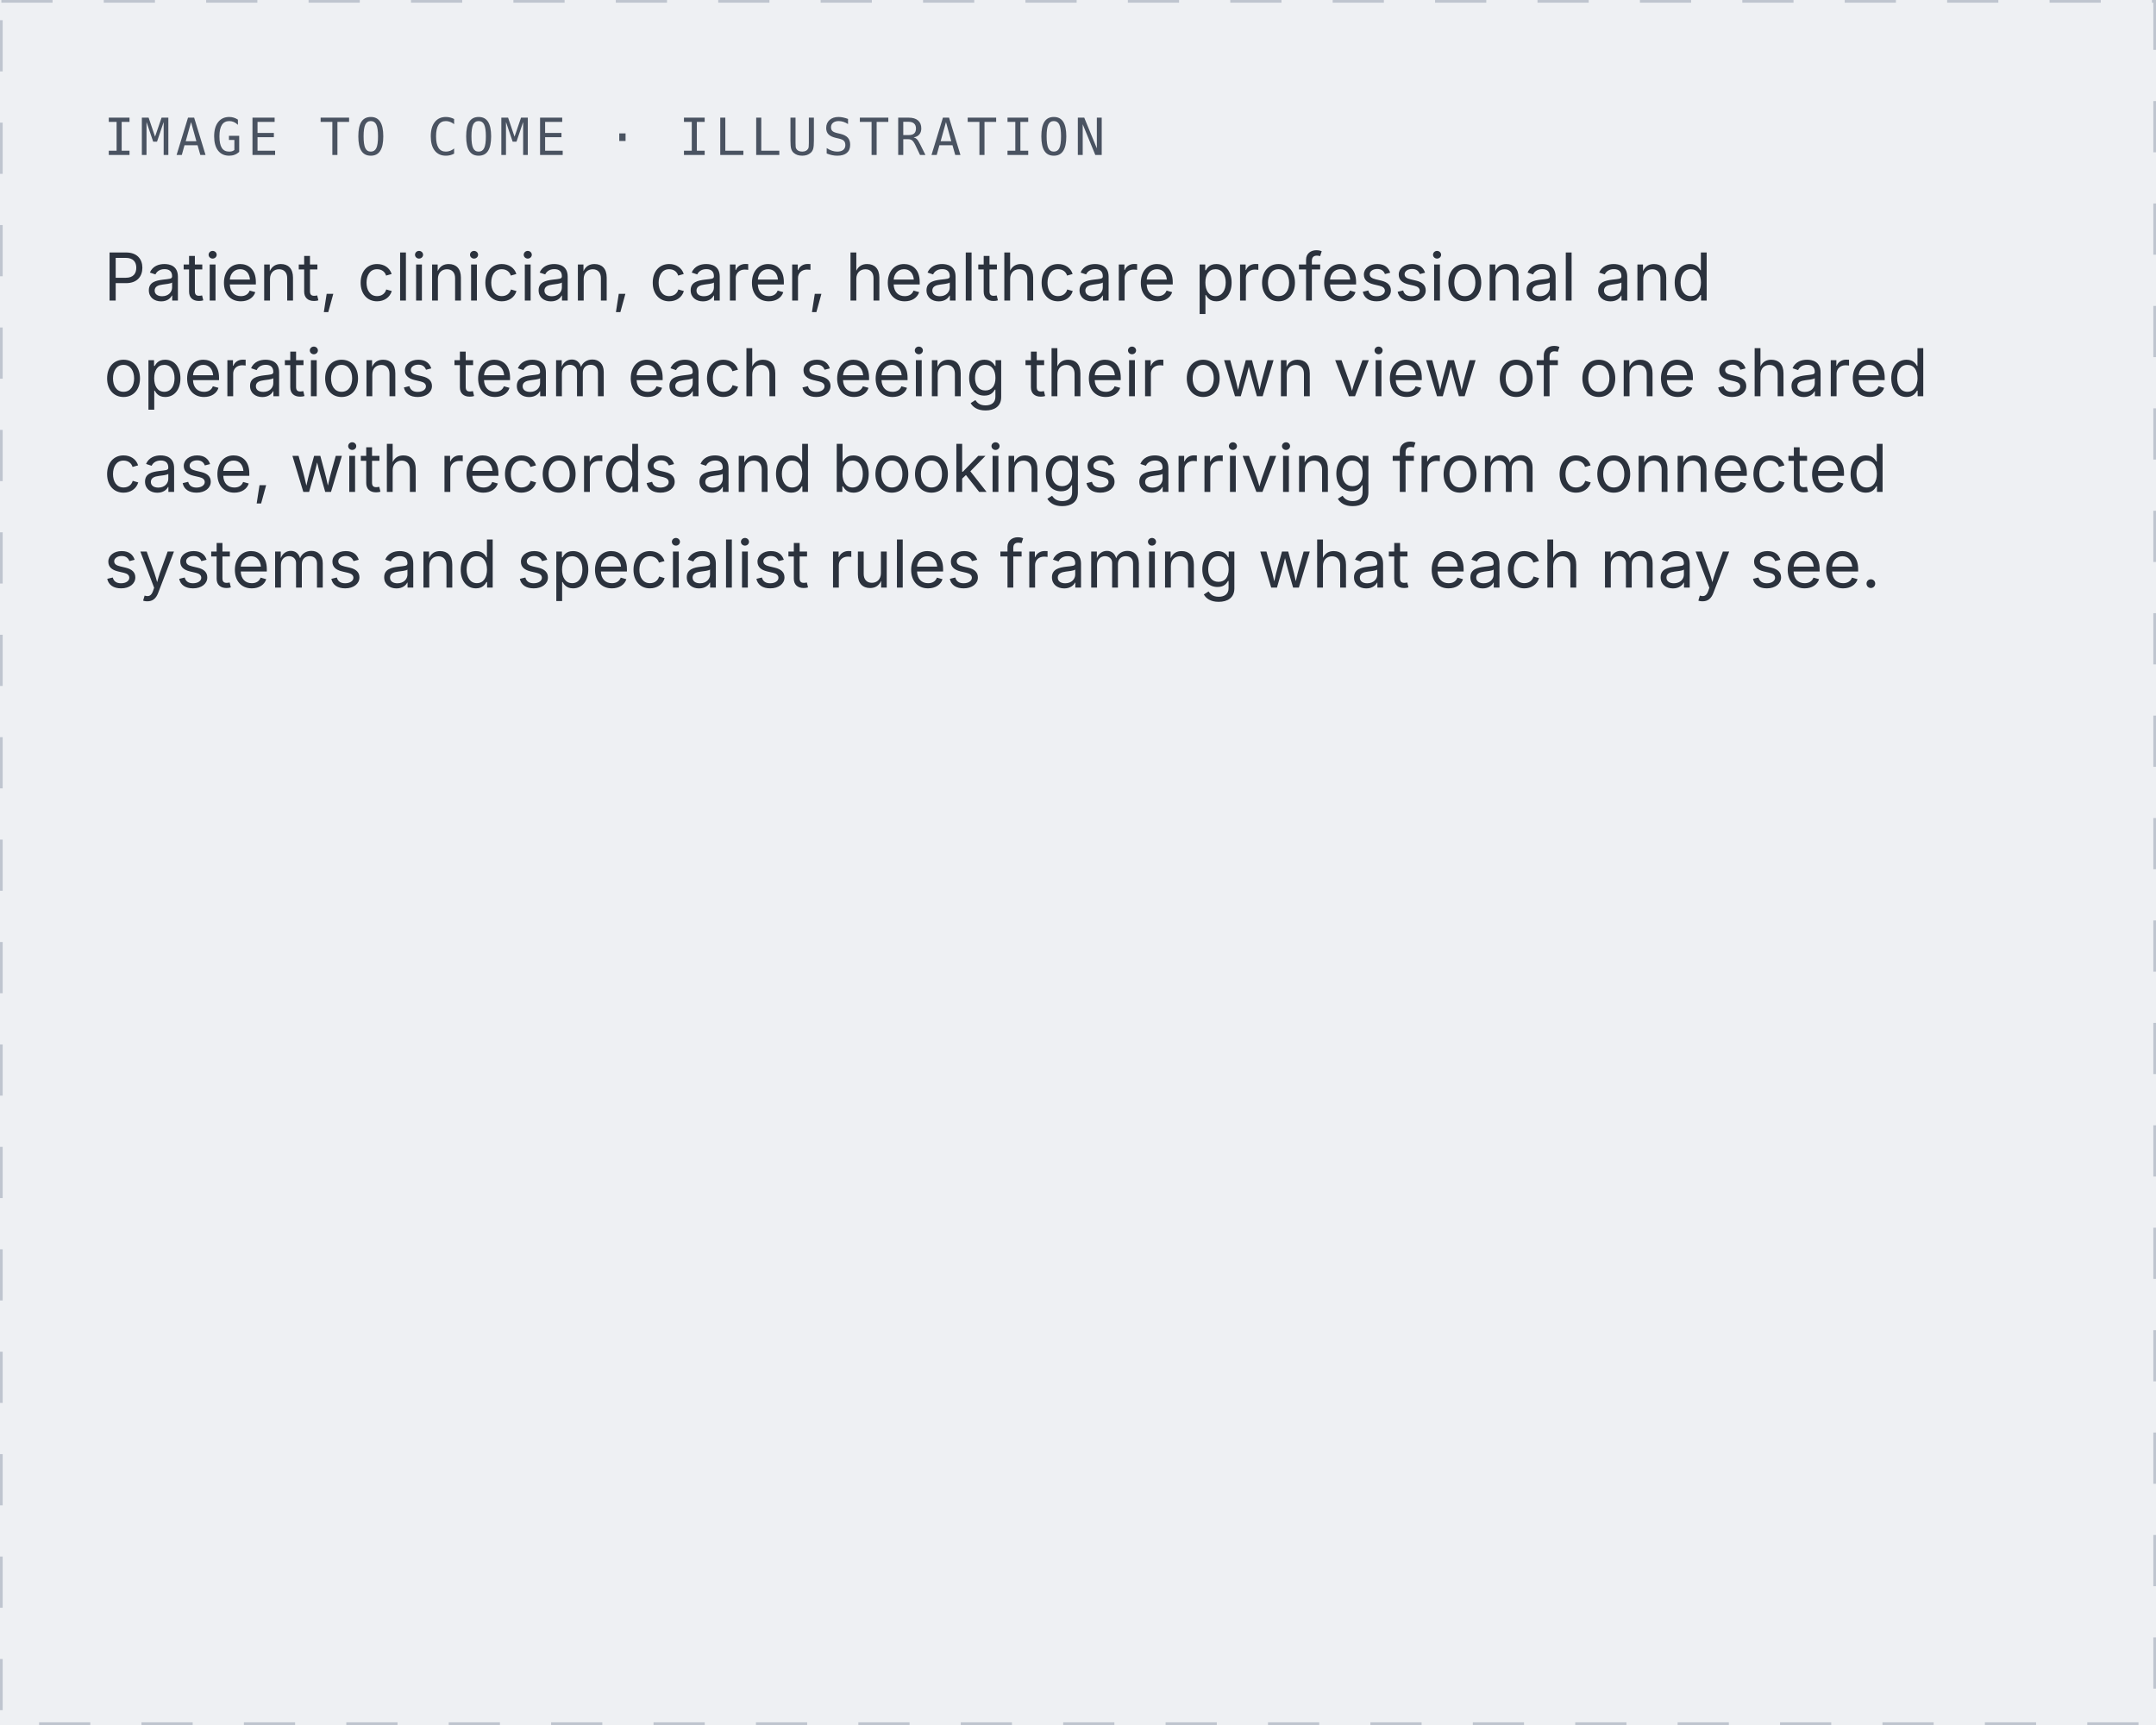
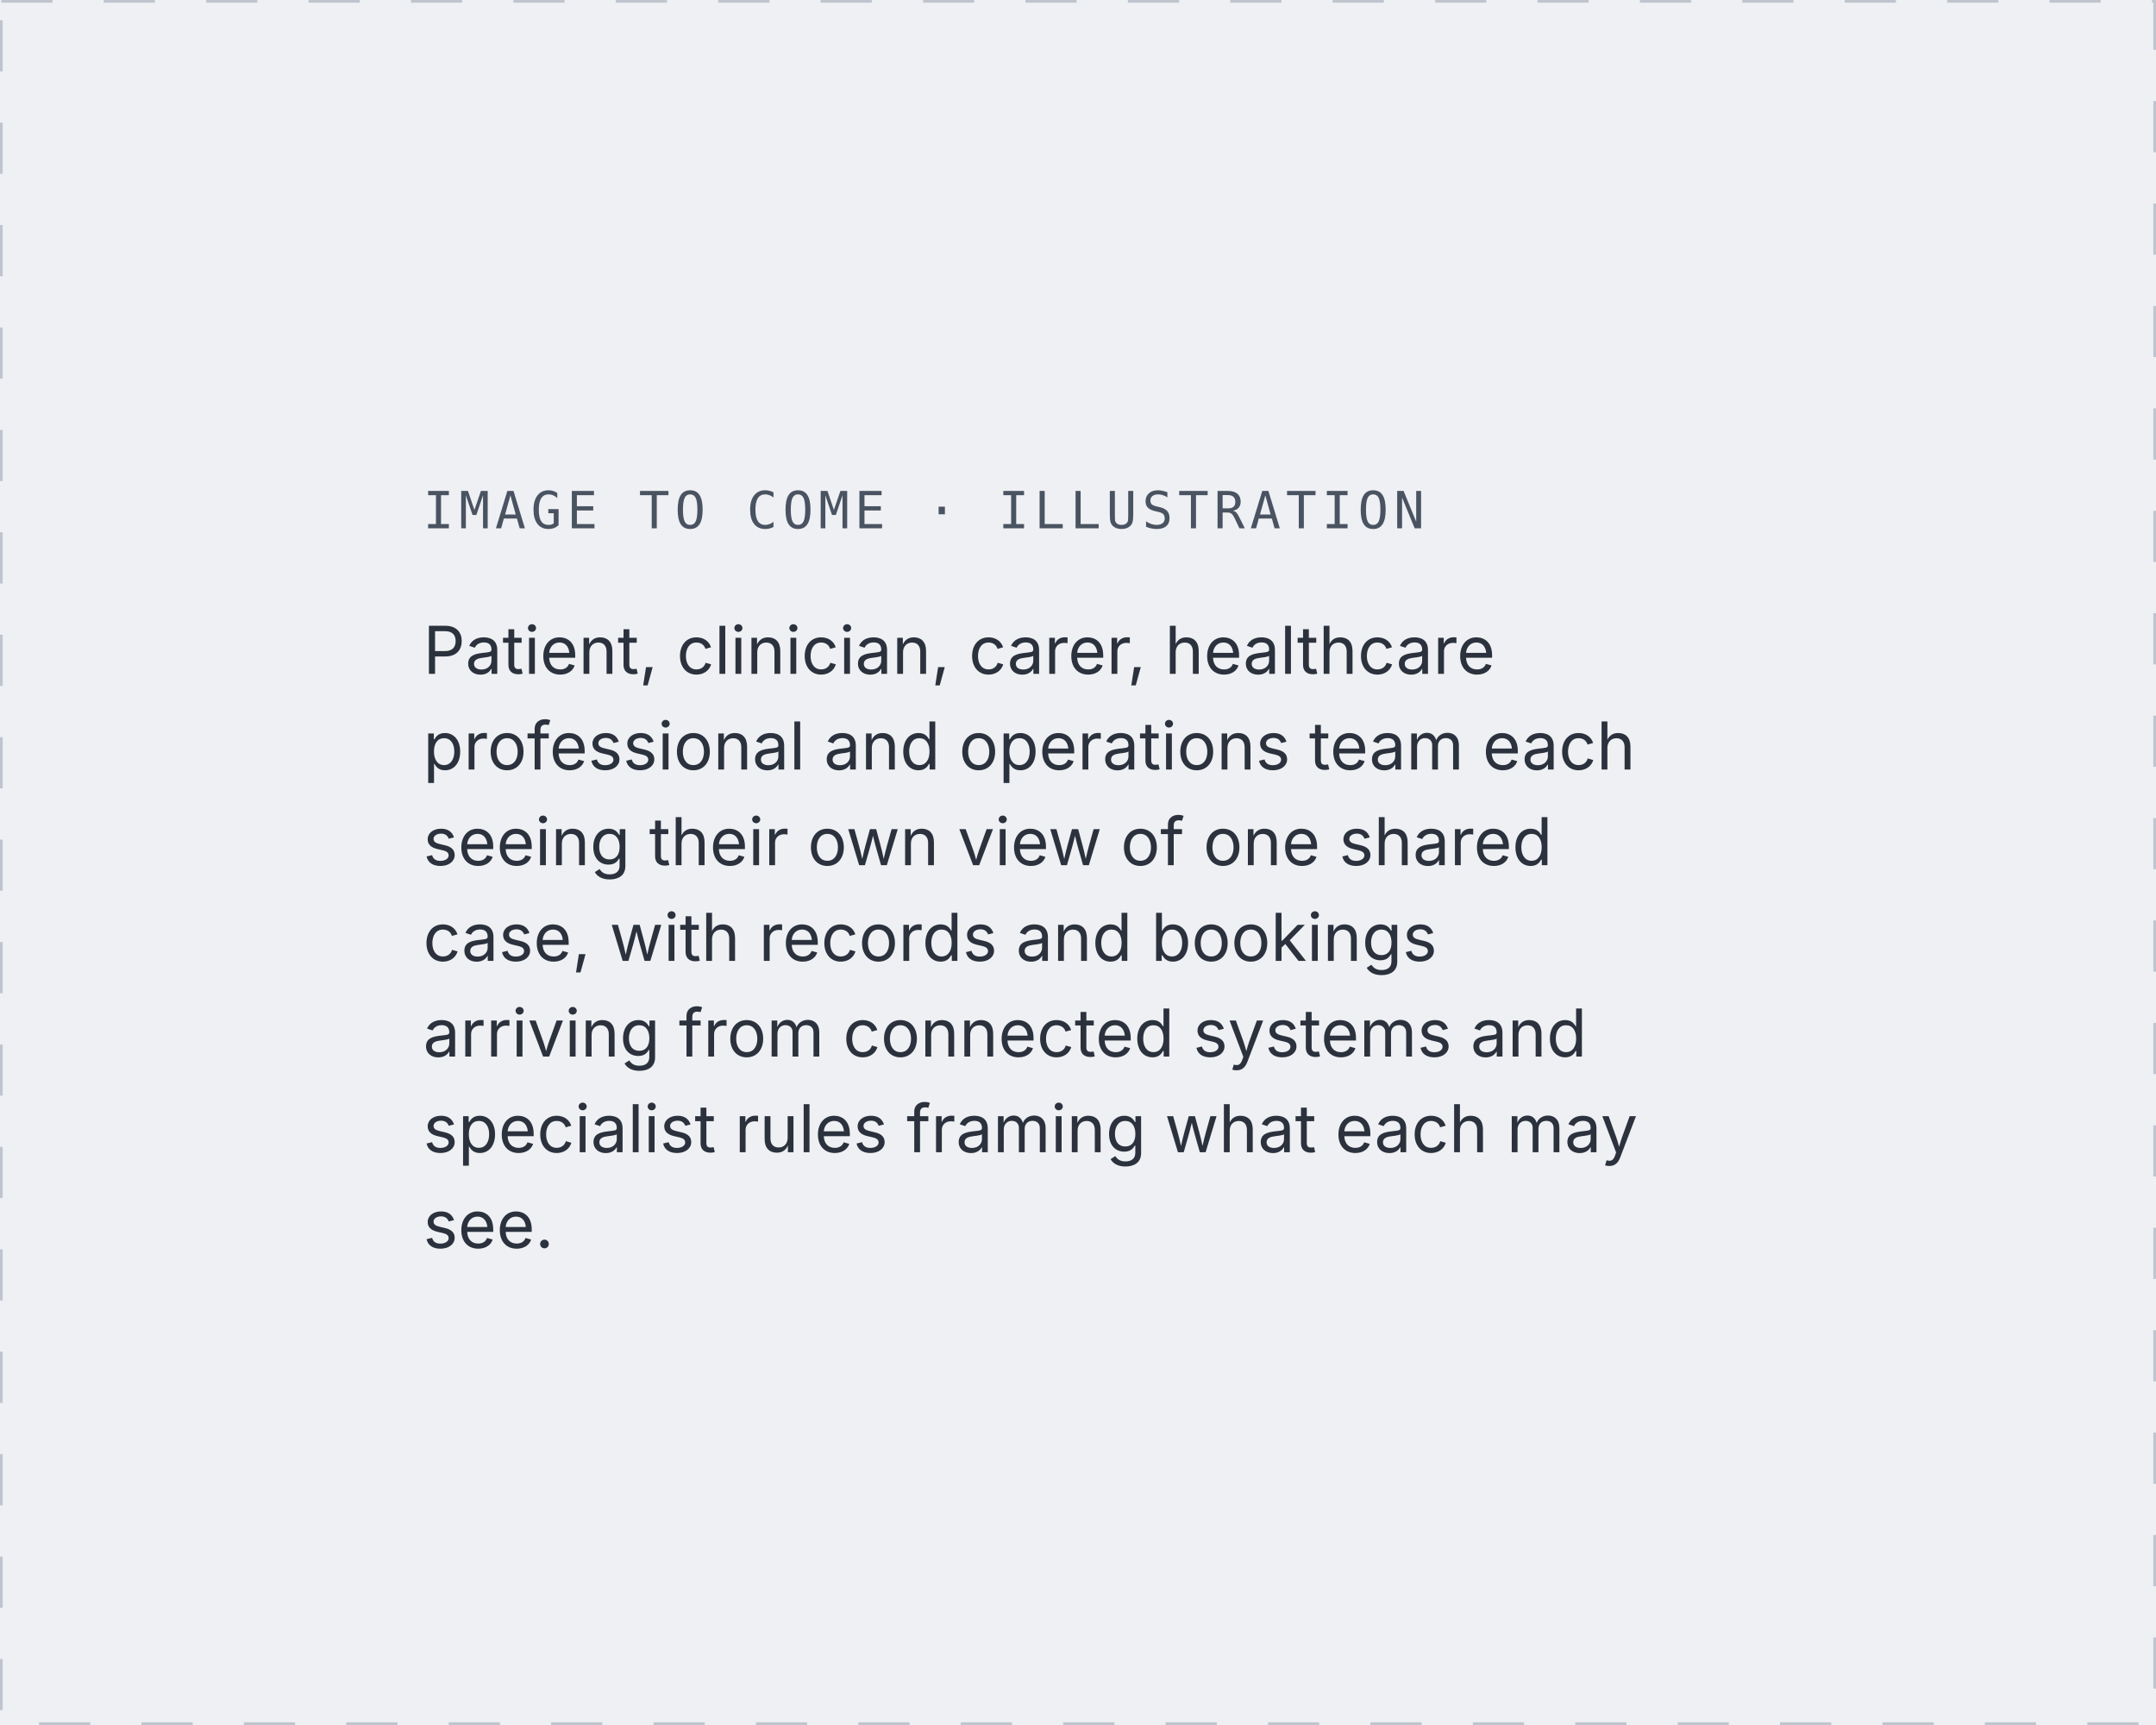
<svg xmlns="http://www.w3.org/2000/svg" viewBox="0 0 1600 1280" width="1600" height="1280" role="img" aria-label="Image to come · illustration">
  <rect width="1600" height="1280" fill="#EEF0F3" />
  <rect x="1" y="1" width="1598" height="1278" fill="none" stroke="#BFC5CF" stroke-width="2" stroke-dasharray="38 38" />
-   <text x="77" y="115" font-family="ui-monospace, Menlo, Consolas, monospace" font-size="38" letter-spacing="3.8" fill="#4A5361">IMAGE TO COME · ILLUSTRATION</text>
-   <text x="77" y="223" font-family="system-ui, -apple-system, Segoe UI, sans-serif" font-size="49" fill="#2B323D">
-     <tspan x="77" dy="0">Patient, clinician, carer, healthcare professional and</tspan>
-     <tspan x="77" dy="71">operations team each seeing their own view of one shared</tspan>
-     <tspan x="77" dy="71">case, with records and bookings arriving from connected</tspan>
-     <tspan x="77" dy="71">systems and specialist rules framing what each may see.</tspan>
+   <text x="314" y="392" font-family="ui-monospace, Menlo, Consolas, monospace" font-size="38" letter-spacing="3.8" fill="#4A5361">IMAGE TO COME · ILLUSTRATION</text>
+   <text x="314" y="500" font-family="system-ui, -apple-system, Segoe UI, sans-serif" font-size="49" fill="#2B323D">
+     <tspan x="314" dy="0">Patient, clinician, carer, healthcare</tspan>
+     <tspan x="314" dy="71">professional and operations team each</tspan>
+     <tspan x="314" dy="71">seeing their own view of one shared</tspan>
+     <tspan x="314" dy="71">case, with records and bookings</tspan>
+     <tspan x="314" dy="71">arriving from connected systems and</tspan>
+     <tspan x="314" dy="71">specialist rules framing what each may</tspan>
+     <tspan x="314" dy="71">see.</tspan>
  </text>
</svg>
